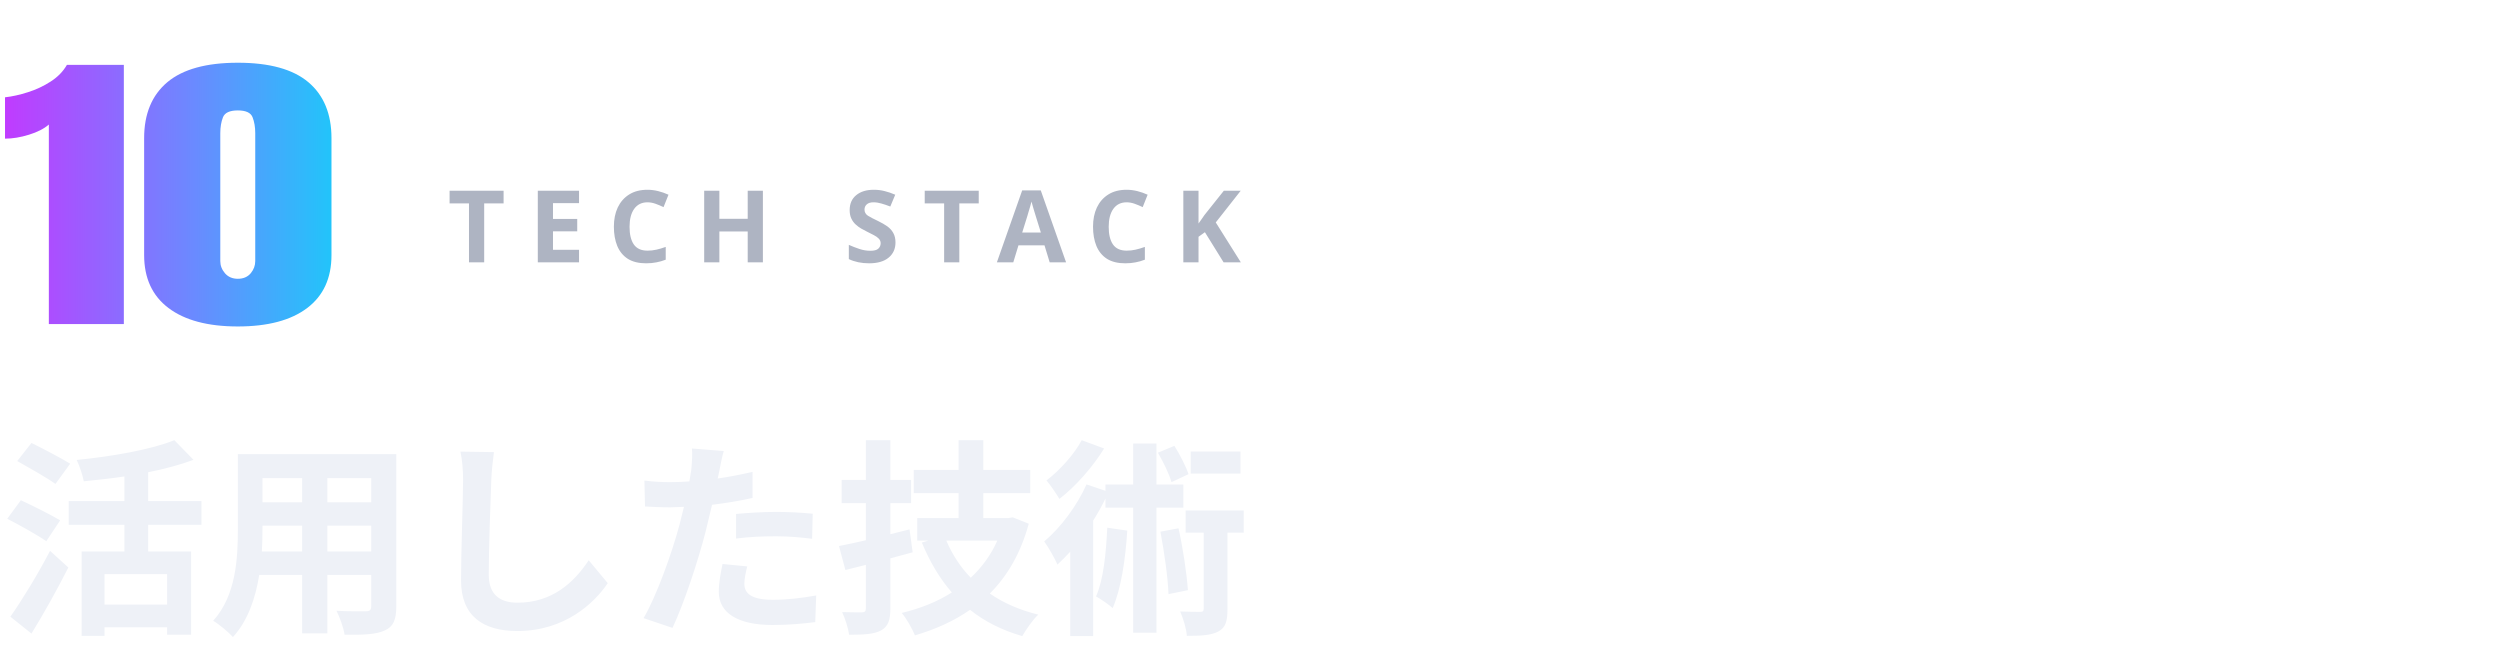
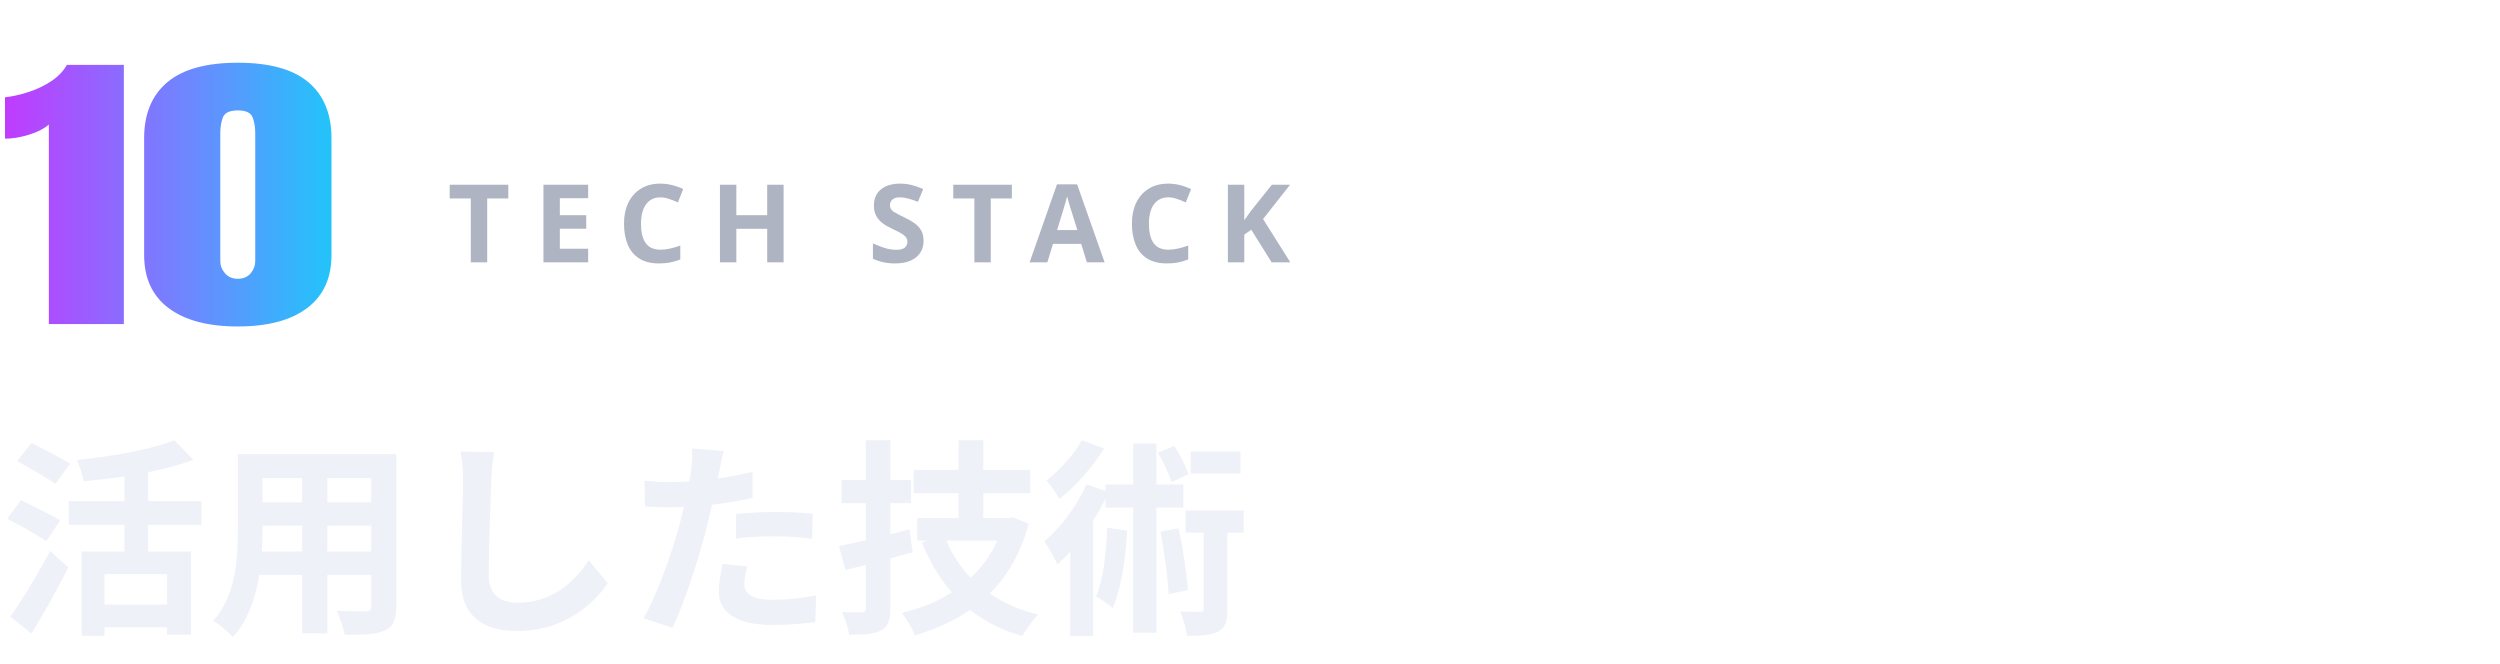
<svg xmlns="http://www.w3.org/2000/svg" viewBox="0 0 324 86" width="324" height="86" role="img">
  <defs>
    <filter id="glow" x="-30%" y="-30%" width="160%" height="160%">
      <feGaussianBlur stdDeviation="1.6" />
    </filter>
    <linearGradient id="brand" x1="0" y1="0" x2="1" y2="0">
      <stop offset="0" stop-color="#C03BFF" />
      <stop offset=".55" stop-color="#6F86FF" />
      <stop offset="1" stop-color="#22C4FA" />
    </linearGradient>
    <linearGradient id="bg" x1="0" y1="0" x2="1" y2="1">
      <stop offset="0" stop-color="#141827" />
      <stop offset="1" stop-color="#231B35" />
    </linearGradient>
    <style>
.jp{font-family:'Hiragino Sans','Hiragino Kaku Gothic ProN','Yu Gothic UI','Yu Gothic','Meiryo','Noto Sans JP','Noto Sans CJK JP',sans-serif}
.disp{font-family:Impact,Haettenschweiler,'Anton','Arial Narrow Bold','Arial Black',sans-serif}
.gh{font-family:-apple-system,BlinkMacSystemFont,'Segoe UI','Noto Sans',Helvetica,Arial,sans-serif}
.rnd{font-family:RcRounded,'Hiragino Maru Gothic ProN','Yu Gothic UI','Noto Sans JP',sans-serif}
.hand{font-family:RcHand,'Hiragino Maru Gothic ProN','Yu Gothic UI','Noto Sans JP',sans-serif}
.mono{font-family:ui-monospace,SFMono-Regular,'Cascadia Mono',Consolas,'Liberation Mono',monospace}

@keyframes bob{0%,100%{transform:translateY(0)}50%{transform:translateY(-5px)}}
@keyframes blink{0%,90%,100%{transform:scaleY(1)}94%{transform:scaleY(.12)}}
@keyframes flow{to{stroke-dashoffset:-28}}
@keyframes pulse{0%,100%{opacity:.55}50%{opacity:1}}
.bob{animation:bob 2.6s ease-in-out infinite}
.eyes{transform-box:fill-box;transform-origin:center;animation:blink 4.8s infinite}
.flow{stroke-dasharray:6 8;animation:flow 1.1s linear infinite}
.pulse{animation:pulse 2.4s ease-in-out infinite}
@media (prefers-reduced-motion:reduce){.bob,.eyes,.flow,.pulse{animation:none}}
</style>
  </defs>
  <path d="M6.33 42V16.14Q5.39 16.96 3.75 17.46Q2.11 17.97 0.65 17.97V12.61Q2.03 12.46 3.62 11.95Q5.21 11.45 6.58 10.56Q7.95 9.67 8.67 8.41H16.05V42ZM30.82 42.31Q25.01 42.31 21.84 39.92Q18.68 37.54 18.68 33.06V17.91Q18.68 13.18 21.69 10.65Q24.7 8.13 30.82 8.13Q36.97 8.13 39.96 10.65Q42.96 13.18 42.96 17.91V33.06Q42.96 37.54 39.81 39.92Q36.65 42.31 30.82 42.31ZM30.82 36.13Q31.89 36.13 32.49 35.42Q33.08 34.71 33.08 33.84V17.26Q33.08 16.08 32.73 15.19Q32.38 14.31 30.82 14.31Q29.26 14.31 28.9 15.19Q28.55 16.08 28.55 17.26V33.84Q28.55 34.71 29.16 35.42Q29.78 36.13 30.82 36.13Z" fill="url(#brand)" />
-   <text x="58" y="34" class="gh" font-size="13" font-weight="600" fill="#AEB4C2" text-anchor="start" letter-spacing="3">TECH STACK</text>
+   <text x="58" y="34" class="gh" font-size="14.1" font-weight="600" fill="#AEB4C2" text-anchor="start" letter-spacing="3">TECH STACK</text>
  <text x="0" y="80" class="gh" font-size="27" font-weight="600" fill="#EEF1F7" text-anchor="start">活用した技術</text>
</svg>
